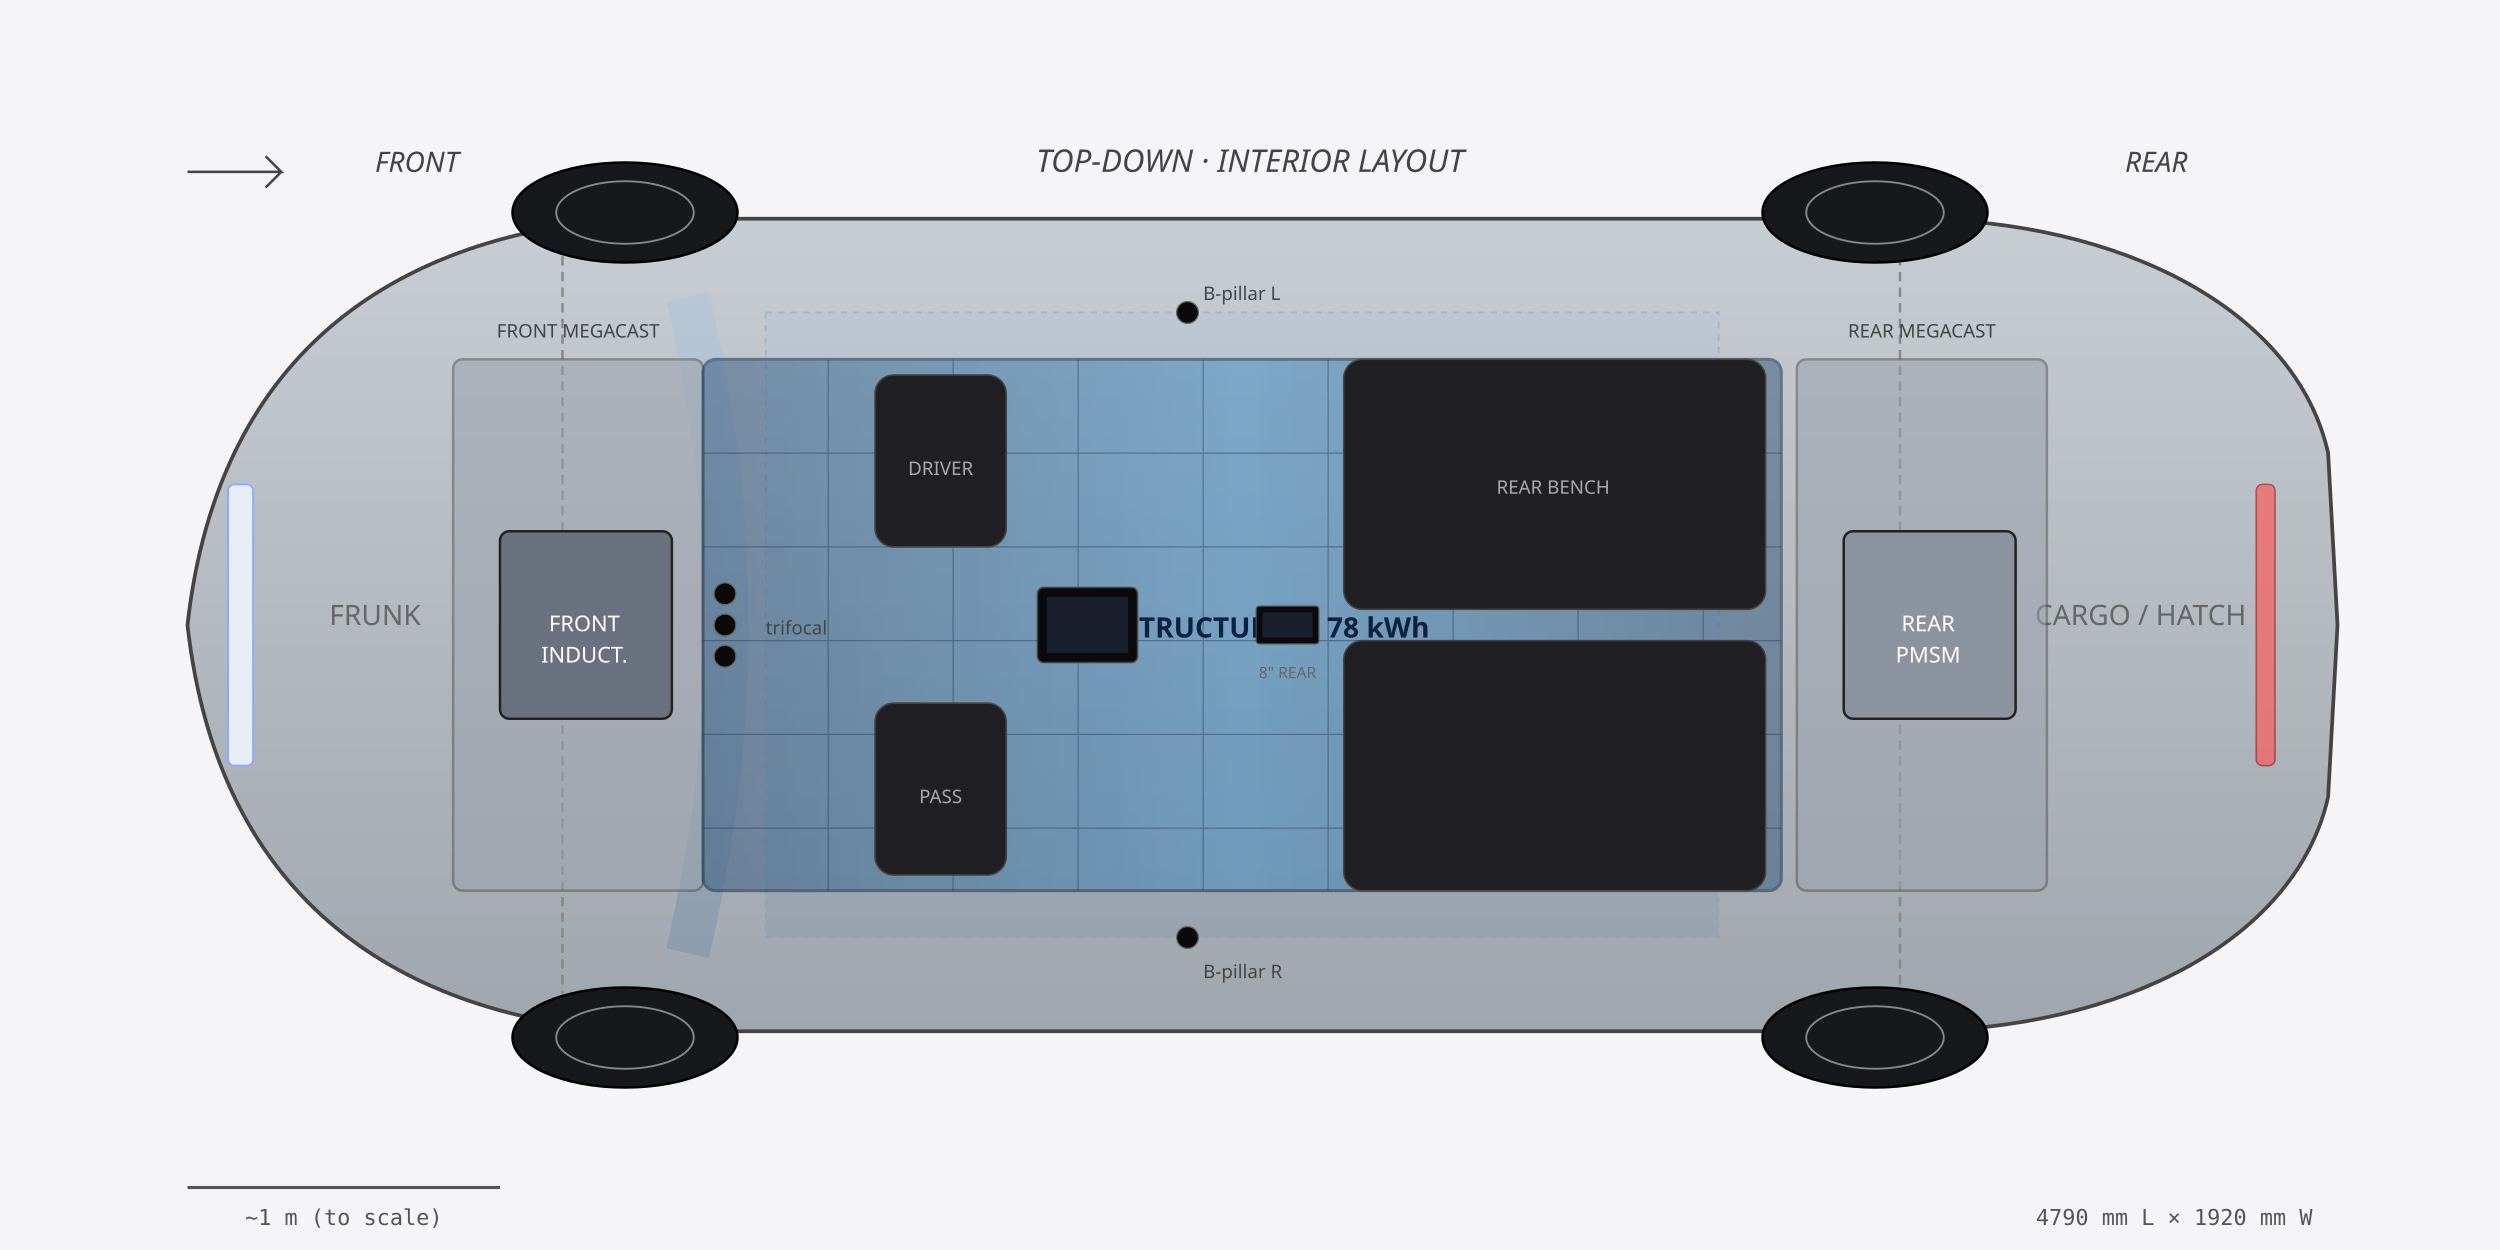
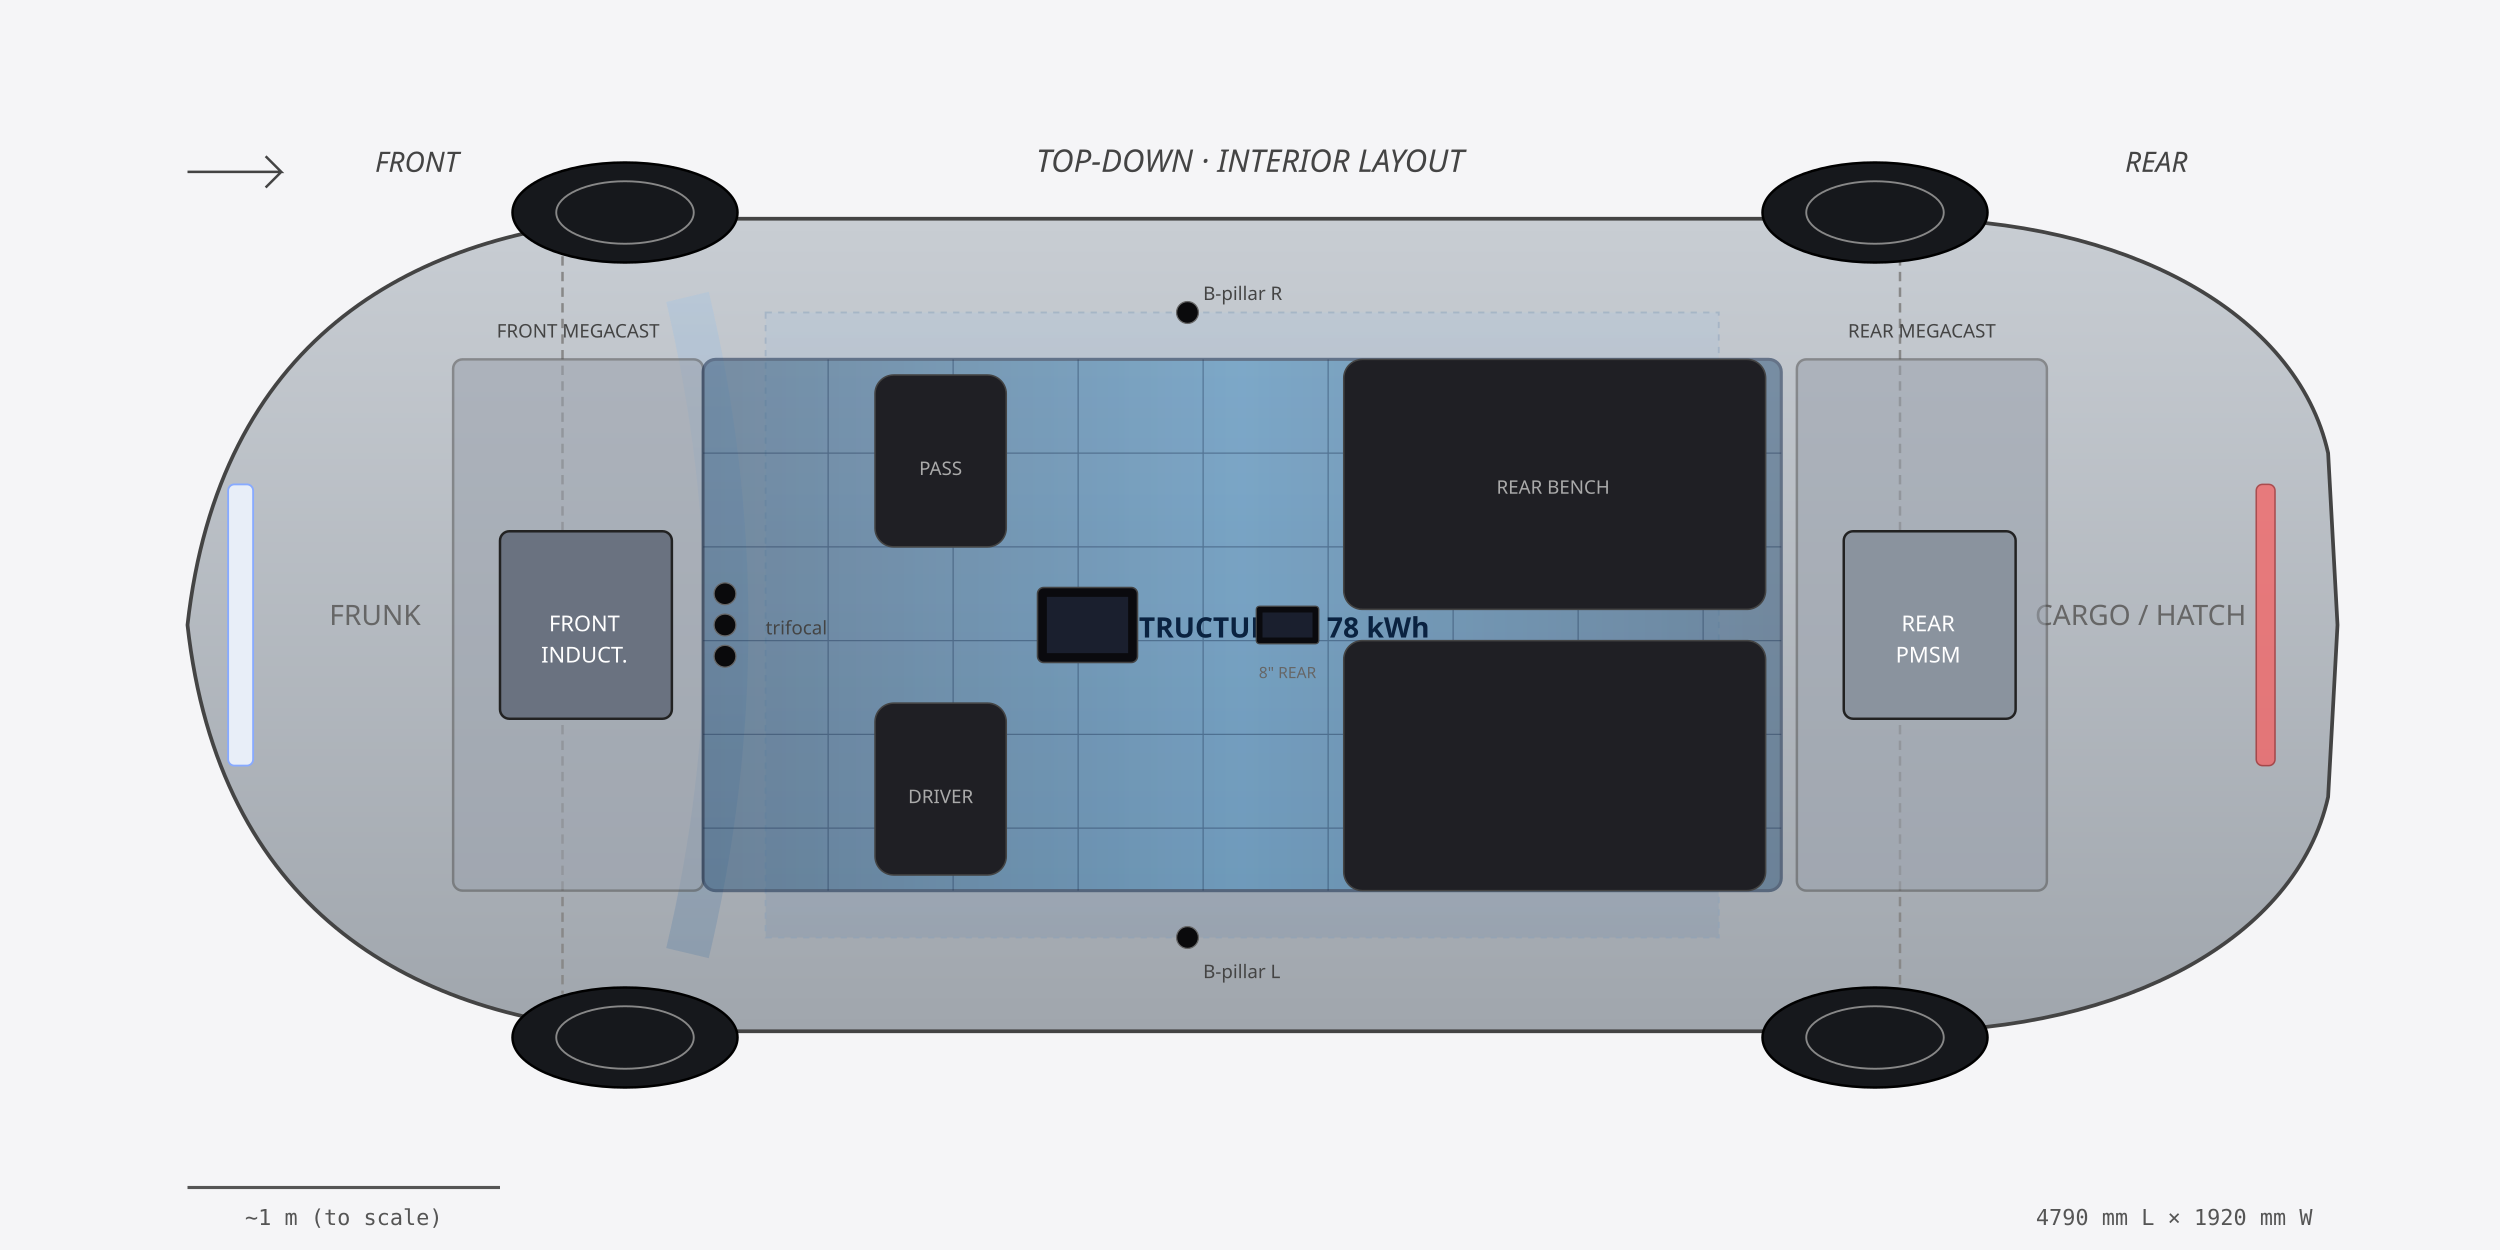
<svg xmlns="http://www.w3.org/2000/svg" width="800" height="400" viewBox="0 0 800 400" preserveAspectRatio="xMidYMid meet">
  <defs>
    <linearGradient id="ybody" x1="0" x2="0" y1="0" y2="1">
      <stop offset="0%" stop-color="#c8cdd3" />
      <stop offset="100%" stop-color="#a0a6ad" />
    </linearGradient>
    <linearGradient id="yglass" x1="0" x2="0" y1="0" y2="1">
      <stop offset="0%" stop-color="#a7c4e0" stop-opacity="0.55" />
      <stop offset="100%" stop-color="#6d8aa8" stop-opacity="0.55" />
    </linearGradient>
    <linearGradient id="ypack" x1="0" x2="1" y1="0" y2="0">
      <stop offset="0%" stop-color="#3a5e80" />
      <stop offset="50%" stop-color="#4a90c2" />
      <stop offset="100%" stop-color="#3a5e80" />
    </linearGradient>
  </defs>
  <rect width="800" height="400" fill="#f5f5f7" />
  <path d="M 60 200            C 70 110, 130 75, 200 70            L 610 70            C 680 70, 735 100, 745 145            L 748 200            L 745 255            C 735 300, 680 330, 610 330            L 200 330            C 130 325, 70 290, 60 200 Z" fill="url(#ybody)" stroke="#444" stroke-width="1.2" />
  <line x1="180" y1="82" x2="180" y2="318" stroke="#888" stroke-width="0.8" stroke-dasharray="3 2" />
  <text x="120" y="200" font-family="ui-sans-serif, system-ui" font-size="9" fill="#666" text-anchor="middle">FRUNK</text>
  <path d="M 220 95 Q 245 200 220 305" stroke="url(#yglass)" stroke-width="14" fill="none" opacity="0.75" />
  <rect x="245" y="100" width="305" height="200" fill="url(#yglass)" opacity="0.40" stroke="#7a98b8" stroke-width="0.6" stroke-dasharray="2 2" />
  <line x1="608" y1="82" x2="608" y2="318" stroke="#888" stroke-width="0.8" stroke-dasharray="3 2" />
  <text x="685" y="200" font-family="ui-sans-serif, system-ui" font-size="9" fill="#666" text-anchor="middle">CARGO / HATCH</text>
  <rect x="73" y="155" width="8" height="90" fill="#e8eef8" stroke="#88aaff" stroke-width="0.6" rx="2" />
  <rect x="722" y="155" width="6" height="90" fill="#ff5555" opacity="0.65" stroke="#a01010" stroke-width="0.5" rx="2" />
  <ellipse cx="200" cy="68" rx="36" ry="16" fill="#16181c" stroke="#000" stroke-width="0.8" />
  <ellipse cx="200" cy="332" rx="36" ry="16" fill="#16181c" stroke="#000" stroke-width="0.8" />
  <ellipse cx="600" cy="68" rx="36" ry="16" fill="#16181c" stroke="#000" stroke-width="0.8" />
  <ellipse cx="600" cy="332" rx="36" ry="16" fill="#16181c" stroke="#000" stroke-width="0.8" />
  <ellipse cx="200" cy="68" rx="22" ry="10" fill="none" stroke="#888" stroke-width="0.6" />
  <ellipse cx="200" cy="332" rx="22" ry="10" fill="none" stroke="#888" stroke-width="0.6" />
  <ellipse cx="600" cy="68" rx="22" ry="10" fill="none" stroke="#888" stroke-width="0.6" />
  <ellipse cx="600" cy="332" rx="22" ry="10" fill="none" stroke="#888" stroke-width="0.6" />
  <rect x="145" y="115" width="80" height="170" fill="#9aa2ad" stroke="#555" stroke-width="0.8" opacity="0.55" rx="3" />
  <text x="185" y="108" font-family="ui-sans-serif, system-ui" font-size="6" fill="#444" text-anchor="middle">FRONT MEGACAST</text>
  <rect x="575" y="115" width="80" height="170" fill="#9aa2ad" stroke="#555" stroke-width="0.8" opacity="0.55" rx="3" />
  <text x="615" y="108" font-family="ui-sans-serif, system-ui" font-size="6" fill="#444" text-anchor="middle">REAR MEGACAST</text>
  <rect x="160" y="170" width="55" height="60" fill="#6a7280" stroke="#222" stroke-width="0.8" rx="3" />
  <text x="187" y="202" font-family="ui-sans-serif, system-ui" font-size="7" fill="#fff" text-anchor="middle">FRONT</text>
  <text x="187" y="212" font-family="ui-sans-serif, system-ui" font-size="7" fill="#fff" text-anchor="middle">INDUCT.</text>
  <rect x="590" y="170" width="55" height="60" fill="#8a939e" stroke="#222" stroke-width="0.8" rx="3" />
  <text x="617" y="202" font-family="ui-sans-serif, system-ui" font-size="7" fill="#fff" text-anchor="middle">REAR</text>
  <text x="617" y="212" font-family="ui-sans-serif, system-ui" font-size="7" fill="#fff" text-anchor="middle">PMSM</text>
  <rect x="225" y="115" width="345" height="170" fill="url(#ypack)" stroke="#1a3050" stroke-width="1" opacity="0.55" rx="4" />
  <g stroke="#1a3050" stroke-width="0.4" opacity="0.4">
    <line x1="225" y1="145" x2="570" y2="145" />
    <line x1="225" y1="175" x2="570" y2="175" />
    <line x1="225" y1="205" x2="570" y2="205" />
    <line x1="225" y1="235" x2="570" y2="235" />
    <line x1="225" y1="265" x2="570" y2="265" />
    <line x1="265" y1="115" x2="265" y2="285" />
    <line x1="305" y1="115" x2="305" y2="285" />
    <line x1="345" y1="115" x2="345" y2="285" />
    <line x1="385" y1="115" x2="385" y2="285" />
    <line x1="425" y1="115" x2="425" y2="285" />
    <line x1="465" y1="115" x2="465" y2="285" />
    <line x1="505" y1="115" x2="505" y2="285" />
    <line x1="545" y1="115" x2="545" y2="285" />
  </g>
  <text x="397" y="204" font-family="ui-sans-serif, system-ui" font-size="9" fill="#0a2240" text-anchor="middle" font-weight="600">4680 STRUCTURAL · 78 kWh</text>
  <rect x="280" y="120" width="42" height="55" fill="#1f1f24" stroke="#444" stroke-width="0.5" rx="6" />
  <rect x="280" y="225" width="42" height="55" fill="#1f1f24" stroke="#444" stroke-width="0.5" rx="6" />
-   <text x="301" y="152" font-family="ui-sans-serif, system-ui" font-size="6" fill="#aaa" text-anchor="middle">DRIVER</text>
-   <text x="301" y="257" font-family="ui-sans-serif, system-ui" font-size="6" fill="#aaa" text-anchor="middle">PASS</text>
+   <text x="301" y="152" font-family="ui-sans-serif, system-ui" font-size="6" fill="#aaa" text-anchor="middle">PASS</text>
+   <text x="301" y="257" font-family="ui-sans-serif, system-ui" font-size="6" fill="#aaa" text-anchor="middle">DRIVER</text>
  <rect x="332" y="188" width="32" height="24" fill="#0a0a0e" stroke="#444" stroke-width="0.5" rx="2" />
  <rect x="335" y="191" width="26" height="18" fill="#1a1f2e" />
  <rect x="430" y="115" width="135" height="80" fill="#1f1f24" stroke="#444" stroke-width="0.5" rx="6" />
  <rect x="430" y="205" width="135" height="80" fill="#1f1f24" stroke="#444" stroke-width="0.5" rx="6" />
  <text x="497" y="158" font-family="ui-sans-serif, system-ui" font-size="6" fill="#aaa" text-anchor="middle">REAR BENCH</text>
  <rect x="402" y="194" width="20" height="12" fill="#0a0a0e" stroke="#444" stroke-width="0.4" rx="1" />
  <rect x="404" y="196" width="16" height="8" fill="#1a1f2e" />
  <text x="412" y="217" font-family="ui-sans-serif, system-ui" font-size="5" fill="#666" text-anchor="middle">8" REAR</text>
  <circle cx="232" cy="190" r="3.5" fill="#0a0a0c" stroke="#666" stroke-width="0.4" />
  <circle cx="232" cy="200" r="3.5" fill="#0a0a0c" stroke="#666" stroke-width="0.4" />
  <circle cx="232" cy="210" r="3.5" fill="#0a0a0c" stroke="#666" stroke-width="0.4" />
  <text x="245" y="203" font-family="ui-sans-serif, system-ui" font-size="6" fill="#444">trifocal</text>
  <circle cx="380" cy="100" r="3.5" fill="#0a0a0c" stroke="#666" stroke-width="0.4" />
  <circle cx="380" cy="300" r="3.5" fill="#0a0a0c" stroke="#666" stroke-width="0.4" />
-   <text x="385" y="96" font-family="ui-sans-serif, system-ui" font-size="6" fill="#444">B-pillar L</text>
-   <text x="385" y="313" font-family="ui-sans-serif, system-ui" font-size="6" fill="#444">B-pillar R</text>
+   <text x="385" y="96" font-family="ui-sans-serif, system-ui" font-size="6" fill="#444">B-pillar R</text>
+   <text x="385" y="313" font-family="ui-sans-serif, system-ui" font-size="6" fill="#444">B-pillar L</text>
  <text x="120" y="55" font-family="ui-sans-serif, system-ui" font-size="9" font-style="italic" fill="#444">FRONT</text>
  <text x="680" y="55" font-family="ui-sans-serif, system-ui" font-size="9" font-style="italic" fill="#444">REAR</text>
  <text x="400" y="55" font-family="ui-sans-serif, system-ui" font-size="10" font-style="italic" fill="#444" text-anchor="middle">TOP-DOWN · INTERIOR LAYOUT</text>
  <path d="M 60 55 L 90 55 L 85 50 M 90 55 L 85 60" stroke="#444" stroke-width="0.8" fill="none" />
  <line x1="60" y1="380" x2="160" y2="380" stroke="#555" stroke-width="1" />
  <text x="110" y="392" font-family="ui-monospace, monospace" font-size="7" fill="#555" text-anchor="middle">~1 m (to scale)</text>
  <text x="740" y="392" font-family="ui-monospace, monospace" font-size="7" fill="#555" text-anchor="end">4790 mm L × 1920 mm W</text>
</svg>
